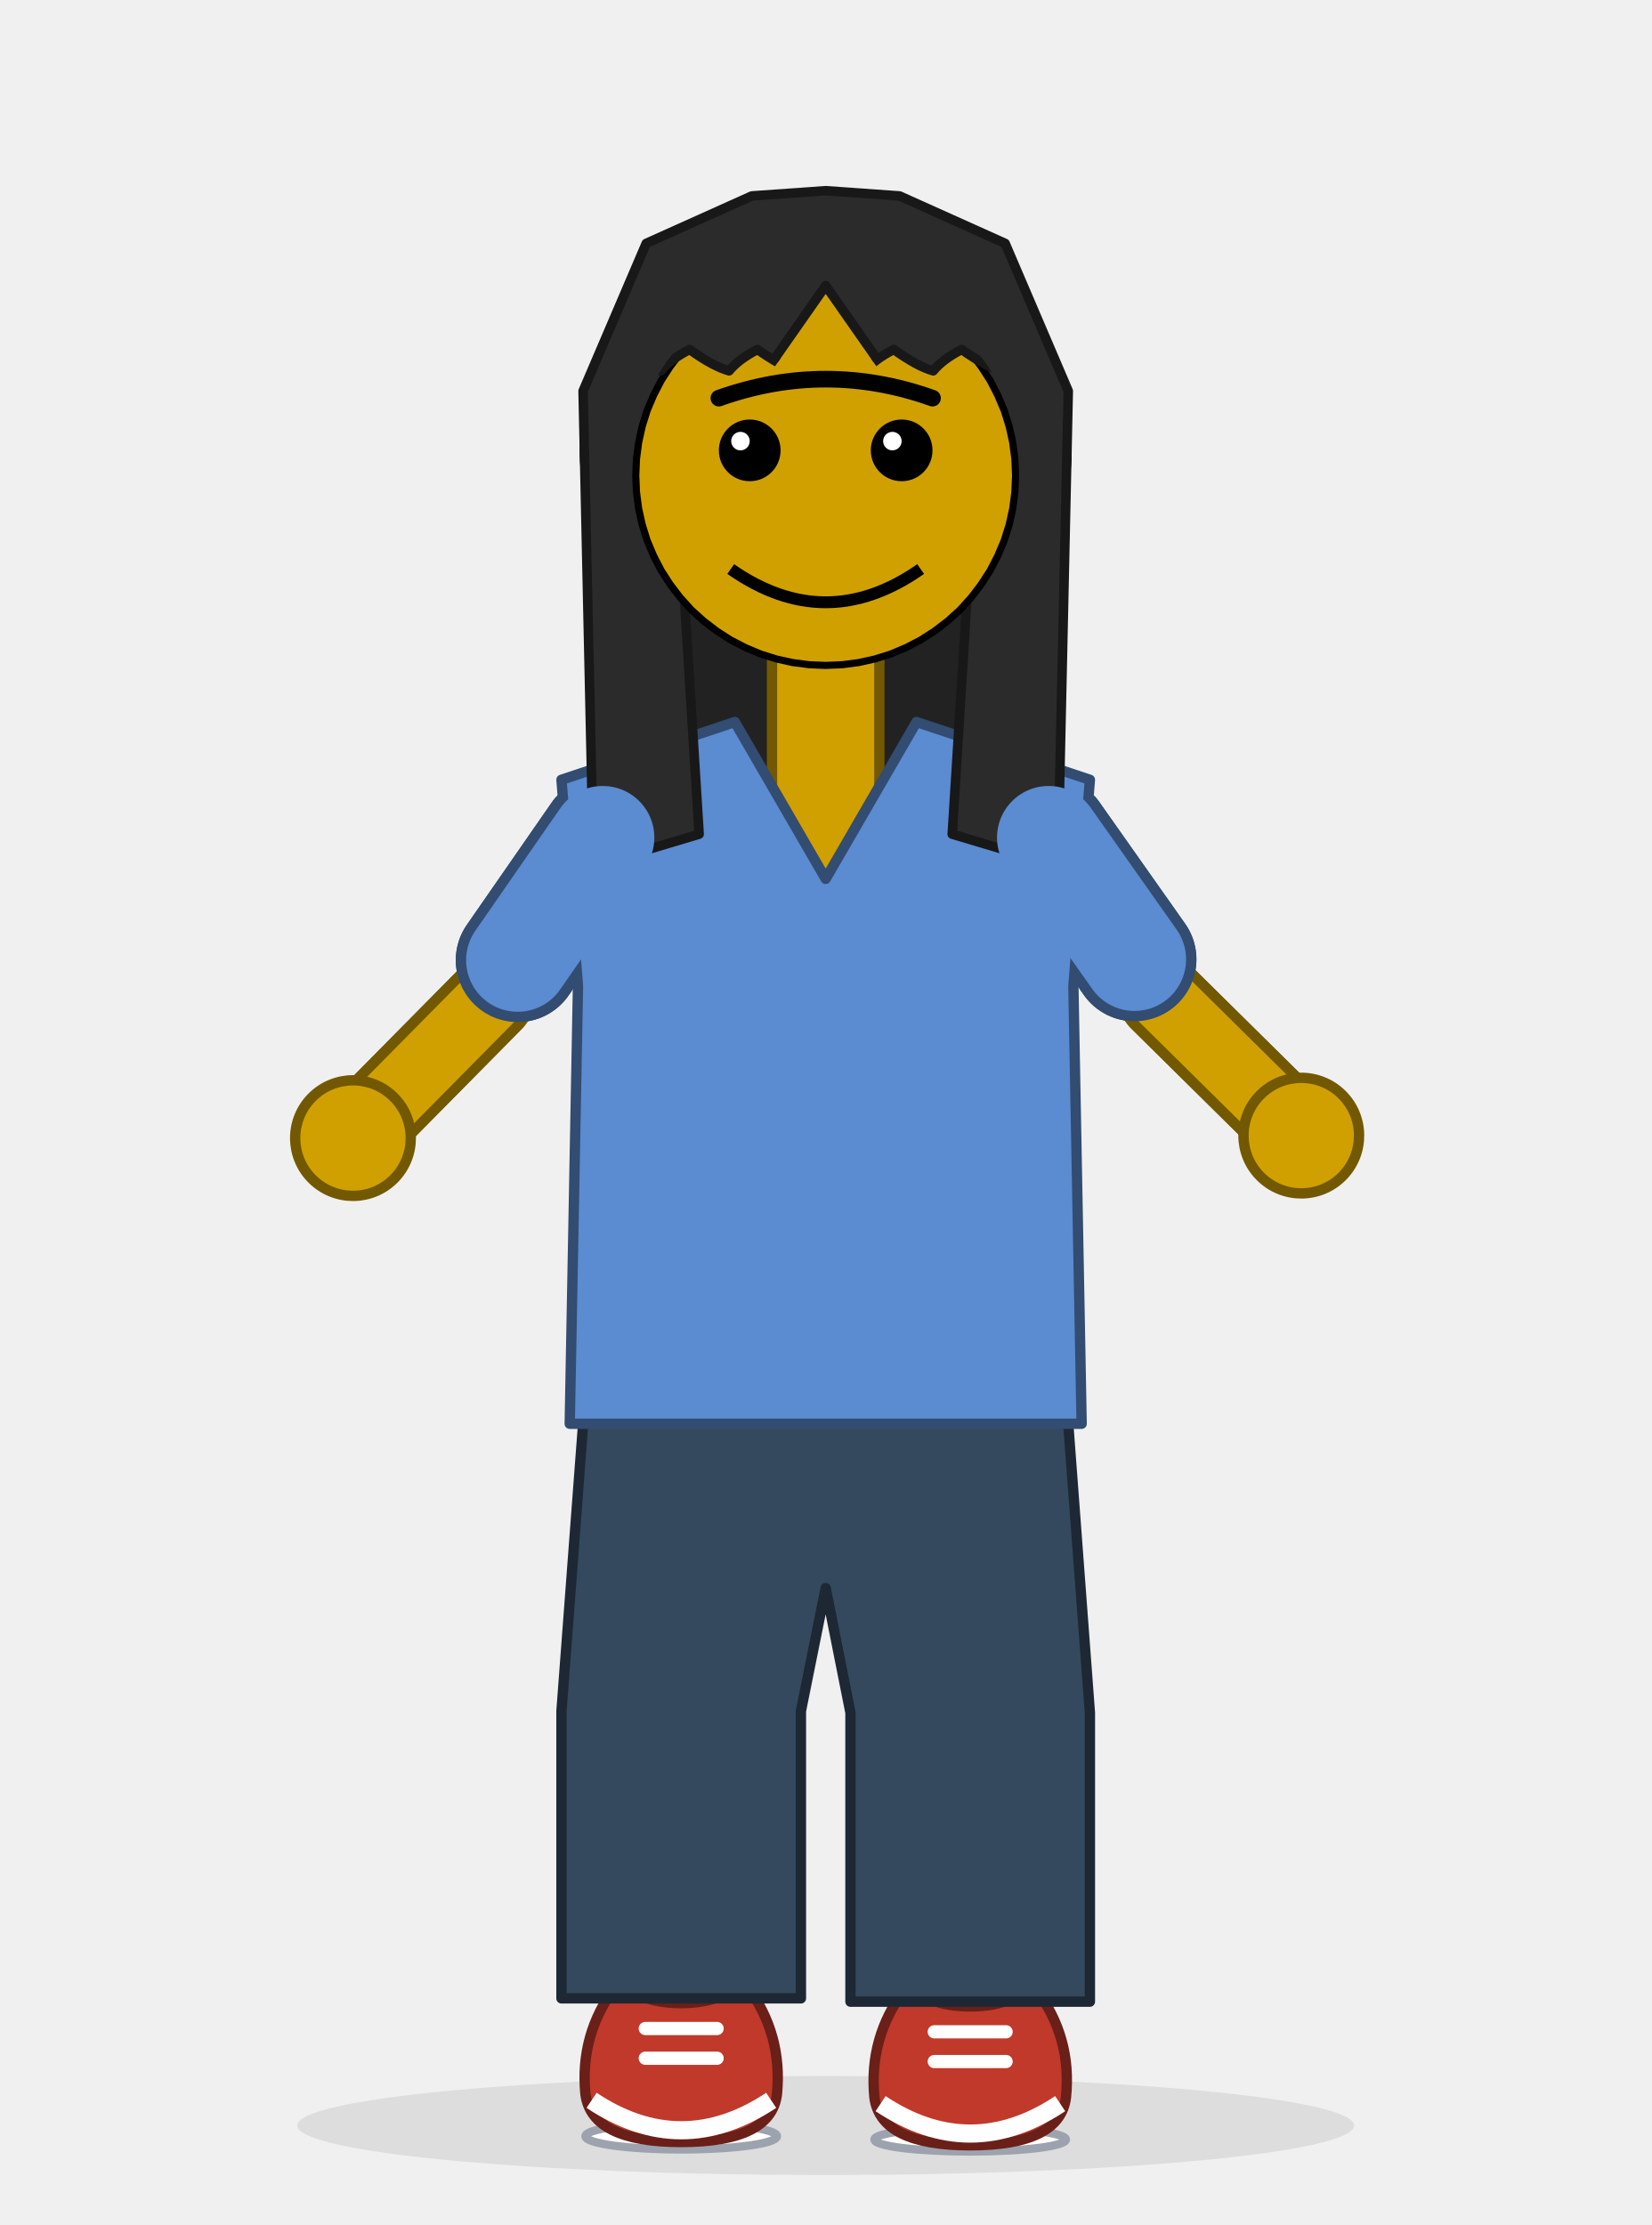
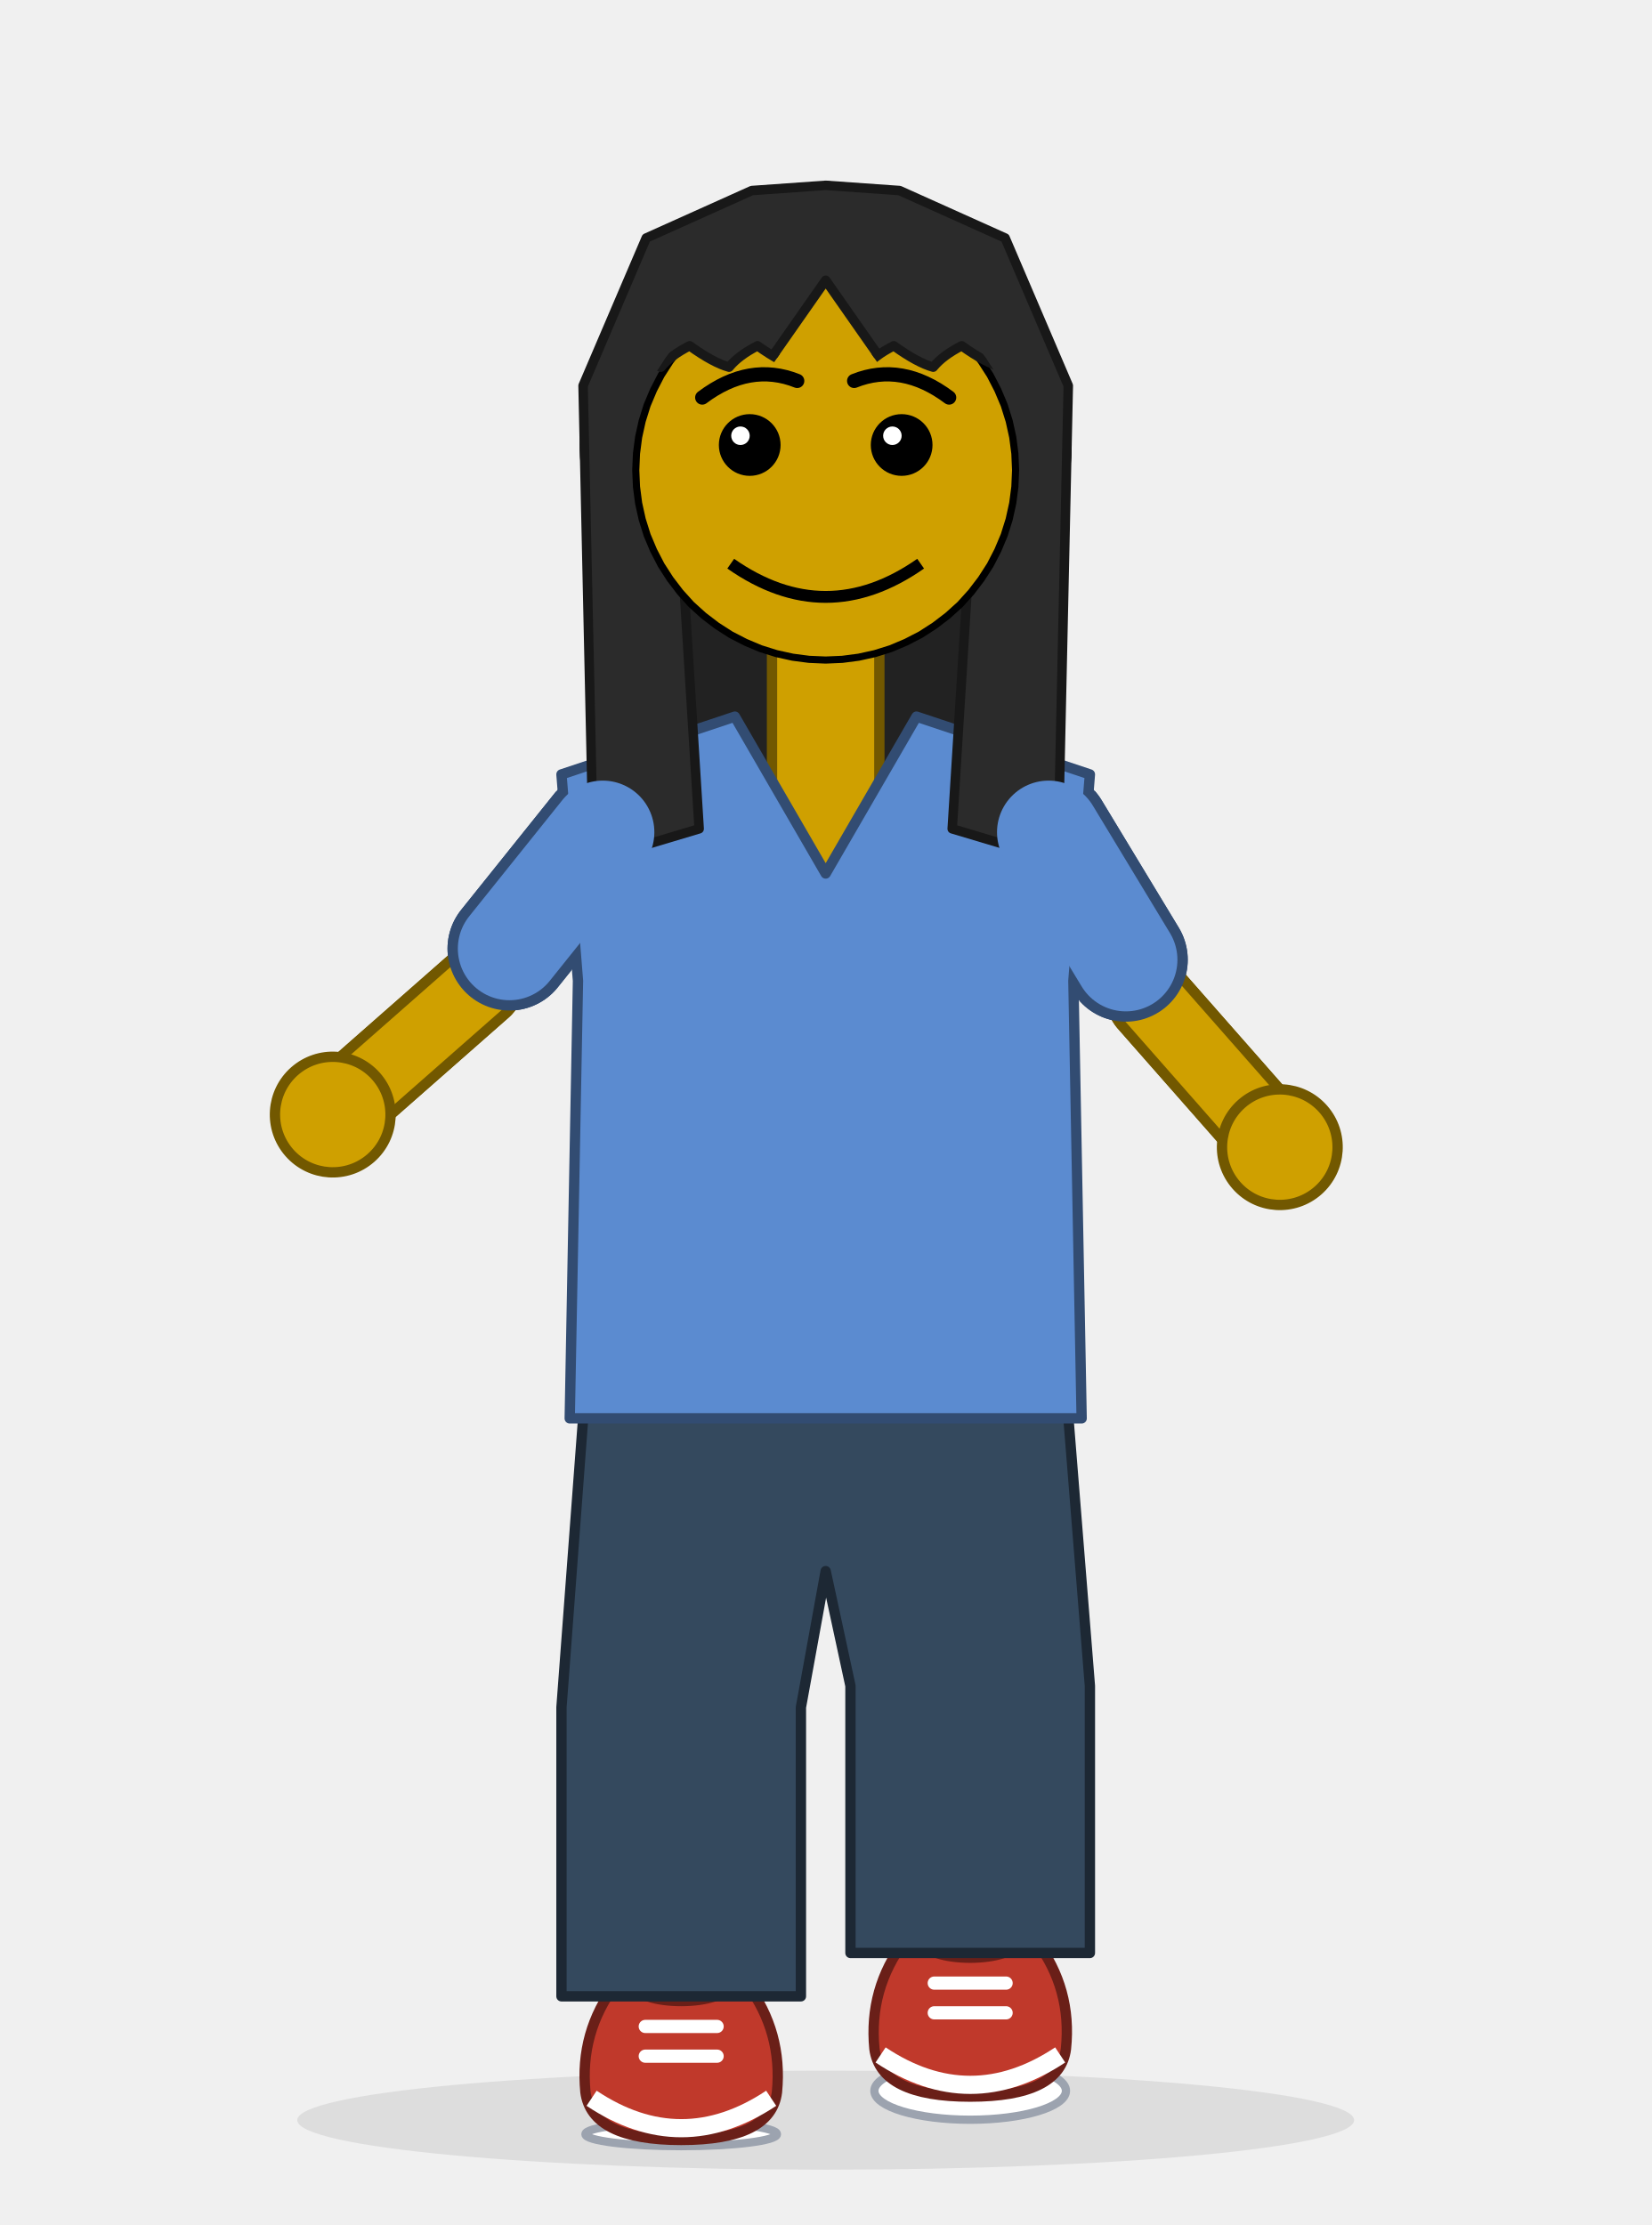
<svg xmlns="http://www.w3.org/2000/svg" id="pic" viewBox="-200 -195 400 539" width="400" height="539">
  <defs />
-   <g id="figure" transform="translate(0 320) scale(1.000) translate(0 -320.1)">
+   <g id="figure" transform="translate(0 320) scale(1.000) translate(0 -321.4)">
    <ellipse cx="0" cy="320" rx="128" ry="12" fill="#000" opacity="0.080" />
    <g transform="translate(-57.5 -143.3) scale(0.575)">
      <g transform="">
        <g transform="translate(100 110.6) scale(1.000 1.000) translate(-100 -110.6)">
          <polygon points="2.2,275 -2.2,75 24.4,12.8 68.9,-7.2 100,-9.4 131.1,-7.2 175.6,12.8 202.2,75 197.8,275" fill="#222222" stroke="#131313" stroke-width="3" stroke-linejoin="round" />
        </g>
      </g>
    </g>
-     <path d="M35 150 L35 220 L35 290" fill="none" stroke="#725800" stroke-width="25" stroke-linecap="round" stroke-linejoin="round" />
-     <path d="M35 150 L35 220 L35 290" fill="none" stroke="#cfa000" stroke-width="20" stroke-linecap="round" stroke-linejoin="round" />
-     <path d="M-35 150 L-35 219.6 L-35 289.2" fill="none" stroke="#725800" stroke-width="25" stroke-linecap="round" stroke-linejoin="round" />
-     <path d="M-35 150 L-35 219.6 L-35 289.2" fill="none" stroke="#cfa000" stroke-width="20" stroke-linecap="round" stroke-linejoin="round" />
-     <ellipse cx="35" cy="323.4" rx="23.2" ry="2.9" fill="#ffffff" stroke="#9ca3af" stroke-width="2" />
-     <path d="M19.1 287.1 L51 287.1 Q59.7 298.7 58.2 313.2 Q56.8 324.8 35 324.8 Q13.3 324.8 11.8 313.2 Q10.4 298.7 19.1 287.1 Z" fill="#c0392b" stroke="#6a1f18" stroke-width="2.5" stroke-linejoin="round" />
-     <ellipse cx="35" cy="288.6" rx="11.6" ry="3.8" fill="#6a1f18" />
-     <line x1="26.3" y1="297.3" x2="43.7" y2="297.3" stroke="#ffffff" stroke-width="3.2" stroke-linecap="round" />
-     <line x1="26.3" y1="304.5" x2="43.7" y2="304.5" stroke="#ffffff" stroke-width="3.2" stroke-linecap="round" />
-     <path d="M13.3 314.7 Q35 329.2 56.8 314.7" fill="none" stroke="#ffffff" stroke-width="4.4" />
-     <ellipse cx="-35" cy="322.6" rx="23.2" ry="3.2" fill="#ffffff" stroke="#9ca3af" stroke-width="2" />
-     <path d="M-50.9 286.3 L-19 286.3 Q-10.4 297.9 -11.8 312.4 Q-13.2 324 -35 324 Q-56.7 324 -58.2 312.4 Q-59.6 297.9 -50.9 286.3 Z" fill="#c0392b" stroke="#6a1f18" stroke-width="2.5" stroke-linejoin="round" />
-     <ellipse cx="-35" cy="287.8" rx="11.6" ry="3.8" fill="#6a1f18" />
-     <line x1="-43.7" y1="296.5" x2="-26.3" y2="296.5" stroke="#ffffff" stroke-width="3.2" stroke-linecap="round" />
-     <line x1="-43.7" y1="303.7" x2="-26.3" y2="303.7" stroke="#ffffff" stroke-width="3.2" stroke-linecap="round" />
-     <path d="M-56.7 313.9 Q-35 328.4 -13.2 313.9" fill="none" stroke="#ffffff" stroke-width="4.4" />
-     <polygon points="-58,140 58,140 64,220 64,290 6,290 6,220 0,189.8 -6,219.6 -6,289.2 -64,289.2 -64,219.6" fill="#34495e" stroke="#1d2834" stroke-width="2.5" stroke-linejoin="round" />
+     <path d="M35 150 L35 214.8 L35 279.5" fill="none" stroke="#725800" stroke-width="25" stroke-linecap="round" stroke-linejoin="round" />
+     <path d="M35 150 L35 214.8 L35 279.5" fill="none" stroke="#cfa000" stroke-width="20" stroke-linecap="round" stroke-linejoin="round" />
+     <path d="M-35 150 L-35 220 L-35 290" fill="none" stroke="#725800" stroke-width="25" stroke-linecap="round" stroke-linejoin="round" />
+     <path d="M-35 150 L-35 220 L-35 290" fill="none" stroke="#cfa000" stroke-width="20" stroke-linecap="round" stroke-linejoin="round" />
+     <ellipse cx="35" cy="312.9" rx="23.2" ry="7" fill="#ffffff" stroke="#9ca3af" stroke-width="2" />
+     <path d="M19.1 276.6 L51 276.6 Q59.7 288.2 58.2 302.7 Q56.8 314.3 35 314.3 Q13.3 314.3 11.8 302.7 Q10.4 288.2 19.1 276.6 Z" fill="#c0392b" stroke="#6a1f18" stroke-width="2.5" stroke-linejoin="round" />
+     <ellipse cx="35" cy="278.1" rx="11.6" ry="3.8" fill="#6a1f18" />
+     <line x1="26.3" y1="286.8" x2="43.7" y2="286.8" stroke="#ffffff" stroke-width="3.2" stroke-linecap="round" />
+     <line x1="26.3" y1="294" x2="43.7" y2="294" stroke="#ffffff" stroke-width="3.2" stroke-linecap="round" />
+     <path d="M13.3 304.2 Q35 318.7 56.8 304.2" fill="none" stroke="#ffffff" stroke-width="4.4" />
+     <ellipse cx="-35" cy="323.4" rx="23.2" ry="2.9" fill="#ffffff" stroke="#9ca3af" stroke-width="2" />
+     <path d="M-50.9 287.1 L-19 287.1 Q-10.4 298.7 -11.8 313.2 Q-13.2 324.8 -35 324.8 Q-56.7 324.8 -58.2 313.2 Q-59.6 298.7 -50.9 287.1 Z" fill="#c0392b" stroke="#6a1f18" stroke-width="2.5" stroke-linejoin="round" />
+     <ellipse cx="-35" cy="288.6" rx="11.6" ry="3.8" fill="#6a1f18" />
+     <line x1="-43.7" y1="297.3" x2="-26.3" y2="297.3" stroke="#ffffff" stroke-width="3.2" stroke-linecap="round" />
+     <line x1="-43.7" y1="304.5" x2="-26.3" y2="304.5" stroke="#ffffff" stroke-width="3.2" stroke-linecap="round" />
+     <path d="M-56.7 314.7 Q-35 329.2 -13.2 314.7" fill="none" stroke="#ffffff" stroke-width="4.4" />
+     <polygon points="-58,140 58,140 64,214.8 64,279.5 6,279.5 6,214.8 0,187 -6,220 -6,290 -64,290 -64,220" fill="#34495e" stroke="#1d2834" stroke-width="2.5" stroke-linejoin="round" />
    <rect x="-13" y="-42" width="26" height="66" rx="4" fill="#cfa000" stroke="#725800" stroke-width="2.5" />
-     <path d="M54 8 L81.4 46.8 L115.2 80.2" fill="none" stroke="#725800" stroke-width="21" stroke-linecap="round" stroke-linejoin="round" />
-     <path d="M54 8 L81.4 46.8 L115.2 80.2" fill="none" stroke="#cfa000" stroke-width="16" stroke-linecap="round" stroke-linejoin="round" />
-     <path d="M-54 8 L-81.1 47 L-114.5 80.8" fill="none" stroke="#725800" stroke-width="21" stroke-linecap="round" stroke-linejoin="round" />
-     <path d="M-54 8 L-81.1 47 L-114.5 80.8" fill="none" stroke="#cfa000" stroke-width="16" stroke-linecap="round" stroke-linejoin="round" />
-     <line x1="54" y1="8" x2="74.8" y2="37.5" stroke="#324c72" stroke-width="30" stroke-linecap="round" />
-     <line x1="-54" y1="8" x2="-74.6" y2="37.7" stroke="#324c72" stroke-width="30" stroke-linecap="round" />
+     <path d="M54 8 L78.6 48.6 L110 84.3" fill="none" stroke="#725800" stroke-width="21" stroke-linecap="round" stroke-linejoin="round" />
+     <path d="M54 8 L78.6 48.6 L110 84.3" fill="none" stroke="#cfa000" stroke-width="16" stroke-linecap="round" stroke-linejoin="round" />
+     <path d="M-54 8 L-83.7 45 L-119.4 76.4" fill="none" stroke="#725800" stroke-width="21" stroke-linecap="round" stroke-linejoin="round" />
+     <path d="M-54 8 L-83.7 45 L-119.4 76.4" fill="none" stroke="#cfa000" stroke-width="16" stroke-linecap="round" stroke-linejoin="round" />
+     <line x1="54" y1="8" x2="72.7" y2="38.9" stroke="#324c72" stroke-width="30" stroke-linecap="round" />
+     <line x1="-54" y1="8" x2="-76.6" y2="36.2" stroke="#324c72" stroke-width="30" stroke-linecap="round" />
    <polygon points="-22,-20 0,18 22,-20 64,-6 60,44 62,150 -62,150 -60,44 -64,-6" fill="#5b8bd0" stroke="#324c72" stroke-width="2.5" stroke-linejoin="round" />
    <g transform="translate(-57.5 -143.3) scale(0.575)">
      <path d="M26 87.5 Q21.8 79 9.2 80 Q-3.4 82.5 -2 105 Q-0.6 122.5 7.8 129 Q10.6 141 17.6 139 Q22.7 136 21.8 128 L26 125 Z" fill="#cfa000" stroke="black" stroke-width="3" stroke-linejoin="round" />
      <path d="M17.6 92.5 Q5 90 5.9 110 Q6.4 120 13.4 124" fill="none" stroke="#725800" stroke-width="2.5" stroke-linecap="round" />
      <path d="M174 87.5 Q178.2 79 190.8 80 Q203.4 82.5 202 105 Q200.6 122.5 192.2 129 Q189.4 141 182.4 139 Q177.3 136 178.2 128 L174 125 Z" fill="#cfa000" stroke="black" stroke-width="3" stroke-linejoin="round" />
      <path d="M182.4 92.5 Q195 90 194.1 110 Q193.6 120 186.6 124" fill="none" stroke="#725800" stroke-width="2.5" stroke-linecap="round" />
    </g>
    <g transform="translate(-57.5 -143.3) scale(0.575)">
      <g transform="">
        <g transform="translate(100 110.6) scale(1.000 1.000) translate(-100 -110.6)">
          <polygon points="2.2,275 -2.2,75 24.4,12.8 68.9,-7.2 100,-9.4 131.1,-7.2 175.6,12.8 202.2,75 197.8,275 153.3,261.7 162.2,119.5 100,30.6 37.8,119.5 46.7,261.7" fill="#2b2b2b" stroke="#181818" stroke-width="4" stroke-linejoin="round" />
        </g>
      </g>
    </g>
    <g transform="translate(-57.5 -143.3) scale(0.575)">
      <defs>
        <clipPath id="above-crack">
          <rect x="-2000" y="-4000" width="4200" height="4060" />
        </clipPath>
        <clipPath id="below-crack">
          <rect x="-2000" y="60" width="4200" height="4000" />
        </clipPath>
      </defs>
      <path d="M180 110.6 L179.7 117.6 L178.8 124.5 L177.3 131.3 L175.2 138 L172.5 144.4 L169.3 150.6 L165.5 156.5 L161.3 162 L156.6 167.2 L151.4 171.9 L145.9 176.1 L140 179.9 L133.8 183.1 L127.4 185.8 L120.7 187.9 L113.9 189.4 L107 190.3 L100 190.6 L93 190.3 L86.1 189.4 L79.3 187.9 L72.6 185.8 L66.2 183.1 L60 179.9 L54.1 176.1 L48.6 171.9 L43.4 167.2 L38.7 162 L34.5 156.5 L30.7 150.6 L27.5 144.4 L24.8 138 L22.7 131.3 L21.2 124.5 L20.3 117.6 L20 110.6 L20.3 103.6 L21.2 96.7 L22.7 89.9 L24.8 83.2 L27.5 76.8 L30.7 70.6 L34.5 64.7 L38.7 59.2 L43.4 54 L48.6 49.3 L54.1 45.1 L60 41.3 L66.2 38.1 L72.6 35.4 L79.3 33.3 L86.1 31.8 L93 30.9 L100 30.6 L107 30.9 L113.9 31.8 L120.7 33.3 L127.4 35.4 L133.8 38.1 L140 41.3 L145.9 45.1 L151.4 49.3 L156.6 54 L161.3 59.2 L165.5 64.7 L169.3 70.6 L172.5 76.8 L175.2 83.2 L177.3 89.9 L178.8 96.7 L179.7 103.6 Z" fill="#cfa000" stroke="black" stroke-width="3" />
    </g>
    <g transform="translate(-57.5 -143.3) scale(0.575)">
      <g transform="translate(0 0)">
        <g transform="rotate(0 68 100) translate(68 100) scale(1 1.000) translate(-68 -100)">
          <circle cx="68" cy="100" r="13" fill="#000000" />
        </g>
        <circle cx="64.1" cy="96.1" r="3.9" fill="#ffffff" />
        <g transform="rotate(0 132 100) translate(132 100) scale(1 1.000) translate(-132 -100)">
          <circle cx="132" cy="100" r="13" fill="#000000" />
        </g>
        <circle cx="128.1" cy="96.1" r="3.9" fill="#ffffff" />
      </g>
    </g>
    <g transform="translate(-57.5 -143.3) scale(0.575)">
-       <path d="M55 78 Q100 62 145 78" stroke="black" fill="none" stroke-width="7" stroke-linecap="round" />
+       <path d="M48 80 Q68 65 88 73 M152 80 Q132 65 112 73" stroke="black" fill="none" stroke-width="6" stroke-linecap="round" />
      <g transform="translate(100 150) scale(1.000 1.000) translate(-100 -150)">
        <path d="M60 150 Q100 178 140 150" stroke="black" fill="none" stroke-width="5" stroke-linejoin="round" />
      </g>
    </g>
    <g transform="translate(-57.5 -143.3) scale(0.575)">
      <defs>
        <clipPath id="bangs-head">
          <path d="M180 110.6 L179.7 117.6 L178.8 124.5 L177.3 131.3 L175.2 138 L172.5 144.4 L169.3 150.6 L165.5 156.5 L161.3 162 L156.6 167.2 L151.4 171.9 L145.9 176.1 L140 179.9 L133.8 183.1 L127.4 185.8 L120.7 187.9 L113.9 189.4 L107 190.3 L100 190.6 L93 190.3 L86.1 189.4 L79.3 187.9 L72.6 185.8 L66.2 183.1 L60 179.9 L54.1 176.1 L48.6 171.9 L43.4 167.2 L38.7 162 L34.5 156.5 L30.7 150.6 L27.5 144.4 L24.8 138 L22.7 131.3 L21.2 124.5 L20.3 117.6 L20 110.6 L20.3 103.6 L21.2 96.7 L22.7 89.9 L24.8 83.2 L27.5 76.8 L30.7 70.6 L34.5 64.7 L38.7 59.2 L43.4 54 L48.6 49.3 L54.1 45.1 L60 41.3 L66.2 38.1 L72.6 35.4 L79.3 33.3 L86.1 31.8 L93 30.9 L100 30.6 L107 30.9 L113.9 31.8 L120.7 33.3 L127.4 35.4 L133.8 38.1 L140 41.3 L145.9 45.1 L151.4 49.3 L156.6 54 L161.3 59.2 L165.5 64.7 L169.3 70.6 L172.5 76.8 L175.2 83.2 L177.3 89.9 L178.8 96.7 L179.7 103.6 Z" transform="translate(100 110.6) scale(1.0313 1.0313) translate(-100 -110.6)" />
        </clipPath>
        <clipPath id="bangs-above">
-           <path d="M-386 57.5 L14 57.5 Q24 64.7 30.6 66.5 Q34.6 61.6 42.7 57.5 Q52.7 64.7 59.3 66.5 Q63.3 61.6 71.3 57.5 Q81.4 64.7 88 66.5 Q92 61.6 100 57.5 Q110 64.7 116.6 66.5 Q120.6 61.6 128.7 57.5 Q138.7 64.7 145.3 66.5 Q149.3 61.6 157.3 57.5 Q167.4 64.7 174 66.5 Q178 61.6 186 57.5 L586 57.5 V-3000 H-386 Z" />
+           <path d="M-386 58.2 L14 58.2 Q24 65.4 30.6 67.2 Q34.6 62.3 42.7 58.2 Q52.7 65.4 59.3 67.2 Q63.3 62.3 71.3 58.2 Q81.4 65.4 88 67.2 Q92 62.3 100 58.2 Q110 65.4 116.6 67.2 Q120.6 62.3 128.7 58.2 Q138.7 65.4 145.3 67.2 Q149.3 62.3 157.3 58.2 Q167.4 65.4 174 67.2 Q178 62.3 186 58.2 L586 58.2 V-3000 H-386 Z" />
        </clipPath>
        <mask id="bangs-hair" maskUnits="userSpaceOnUse" x="-3000" y="-3000" width="6000" height="6000">
          <g transform="translate(100 110.6) scale(1.000 1.000) translate(-100 -110.6)">
            <polygon points="2.2,275 -2.2,75 24.4,12.8 68.9,-7.2 100,-9.4 131.1,-7.2 175.6,12.8 202.2,75 197.8,275 153.3,261.7 162.2,119.5 100,30.6 37.8,119.5 46.7,261.7" fill="#ffffff" stroke="#ffffff" stroke-width="4" stroke-linejoin="round" />
          </g>
        </mask>
      </defs>
      <g clip-path="url(#bangs-head)">
        <g clip-path="url(#bangs-above)">
          <g transform="translate(100 110.6) scale(1.000 1.000) translate(-100 -110.6)">
            <polygon points="2.2,275 -2.2,75 24.4,12.8 68.9,-7.2 100,-9.4 131.1,-7.2 175.6,12.8 202.2,75 197.8,275 153.3,261.7 162.2,119.5 100,30.6 37.8,119.5 46.7,261.7" fill="#2b2b2b" stroke="#181818" stroke-width="4" stroke-linejoin="round" />
          </g>
        </g>
-         <path d="M14 57.5 Q24 64.7 30.6 66.5 Q34.6 61.6 42.7 57.5 Q52.7 64.7 59.3 66.5 Q63.3 61.6 71.3 57.5 Q81.4 64.7 88 66.5 Q92 61.6 100 57.5 Q110 64.7 116.6 66.5 Q120.6 61.6 128.7 57.5 Q138.7 64.7 145.3 66.5 Q149.3 61.6 157.3 57.5 Q167.4 64.7 174 66.5 Q178 61.6 186 57.5" fill="none" stroke="#181818" stroke-width="4" stroke-linejoin="round" stroke-linecap="round" mask="url(#bangs-hair)" />
+         <path d="M14 58.2 Q24 65.4 30.6 67.2 Q34.6 62.3 42.7 58.2 Q52.7 65.4 59.3 67.2 Q63.3 62.3 71.3 58.2 Q81.4 65.4 88 67.2 Q92 62.3 100 58.2 Q110 65.4 116.6 67.2 Q120.6 62.3 128.7 58.2 Q138.7 65.4 145.3 67.2 Q149.3 62.3 157.3 58.2 Q167.4 65.4 174 67.2 Q178 62.3 186 58.2" fill="none" stroke="#181818" stroke-width="4" stroke-linejoin="round" stroke-linecap="round" mask="url(#bangs-hair)" />
      </g>
    </g>
    <clipPath id="off-body">
      <path clip-rule="evenodd" d="M-5000 -5000 H5000 V5000 H-5000 Z M-21.3,-21.8 L0,15 L21.3,-21.8 L65.6,-7.1 L61.5,44 L63.5,151.5 L-63.5,151.5 L-61.5,44 L-65.6,-7.1 Z" />
    </clipPath>
    <g clip-path="url(#off-body)">
-       <path d="M54 8 L81.4 46.8 L115.2 80.2" fill="none" stroke="#725800" stroke-width="21" stroke-linecap="round" stroke-linejoin="round" />
-       <path d="M54 8 L81.4 46.8 L115.2 80.2" fill="none" stroke="#cfa000" stroke-width="16" stroke-linecap="round" stroke-linejoin="round" />
-       <path d="M-54 8 L-81.1 47 L-114.5 80.8" fill="none" stroke="#725800" stroke-width="21" stroke-linecap="round" stroke-linejoin="round" />
-       <path d="M-54 8 L-81.1 47 L-114.5 80.8" fill="none" stroke="#cfa000" stroke-width="16" stroke-linecap="round" stroke-linejoin="round" />
-       <line x1="54" y1="8" x2="74.8" y2="37.5" stroke="#324c72" stroke-width="30" stroke-linecap="round" />
-       <line x1="-54" y1="8" x2="-74.6" y2="37.7" stroke="#324c72" stroke-width="30" stroke-linecap="round" />
+       <path d="M54 8 L78.6 48.6 L110 84.3" fill="none" stroke="#725800" stroke-width="21" stroke-linecap="round" stroke-linejoin="round" />
+       <path d="M54 8 L78.6 48.6 L110 84.3" fill="none" stroke="#cfa000" stroke-width="16" stroke-linecap="round" stroke-linejoin="round" />
+       <path d="M-54 8 L-83.7 45 L-119.4 76.4" fill="none" stroke="#725800" stroke-width="21" stroke-linecap="round" stroke-linejoin="round" />
+       <path d="M-54 8 L-83.7 45 L-119.4 76.4" fill="none" stroke="#cfa000" stroke-width="16" stroke-linecap="round" stroke-linejoin="round" />
+       <line x1="54" y1="8" x2="72.7" y2="38.9" stroke="#324c72" stroke-width="30" stroke-linecap="round" />
+       <line x1="-54" y1="8" x2="-76.6" y2="36.2" stroke="#324c72" stroke-width="30" stroke-linecap="round" />
    </g>
-     <line x1="54" y1="8" x2="74.8" y2="37.5" stroke="#5b8bd0" stroke-width="25" stroke-linecap="round" />
-     <line x1="-54" y1="8" x2="-74.6" y2="37.7" stroke="#5b8bd0" stroke-width="25" stroke-linecap="round" />
-     <g transform="translate(115.2 80.2) rotate(44.7) scale(1 1)">
+     <line x1="54" y1="8" x2="72.7" y2="38.9" stroke="#5b8bd0" stroke-width="25" stroke-linecap="round" />
+     <line x1="-54" y1="8" x2="-76.6" y2="36.2" stroke="#5b8bd0" stroke-width="25" stroke-linecap="round" />
+     <g transform="translate(110 84.3) rotate(48.7) scale(1 1)">
      <circle r="14" fill="#cfa000" stroke="#725800" stroke-width="2.5" />
    </g>
-     <g transform="translate(-114.5 80.8) rotate(134.7) scale(1 -1)">
+     <g transform="translate(-119.4 76.4) rotate(138.7) scale(1 -1)">
      <circle r="14" fill="#cfa000" stroke="#725800" stroke-width="2.5" />
    </g>
  </g>
</svg>
